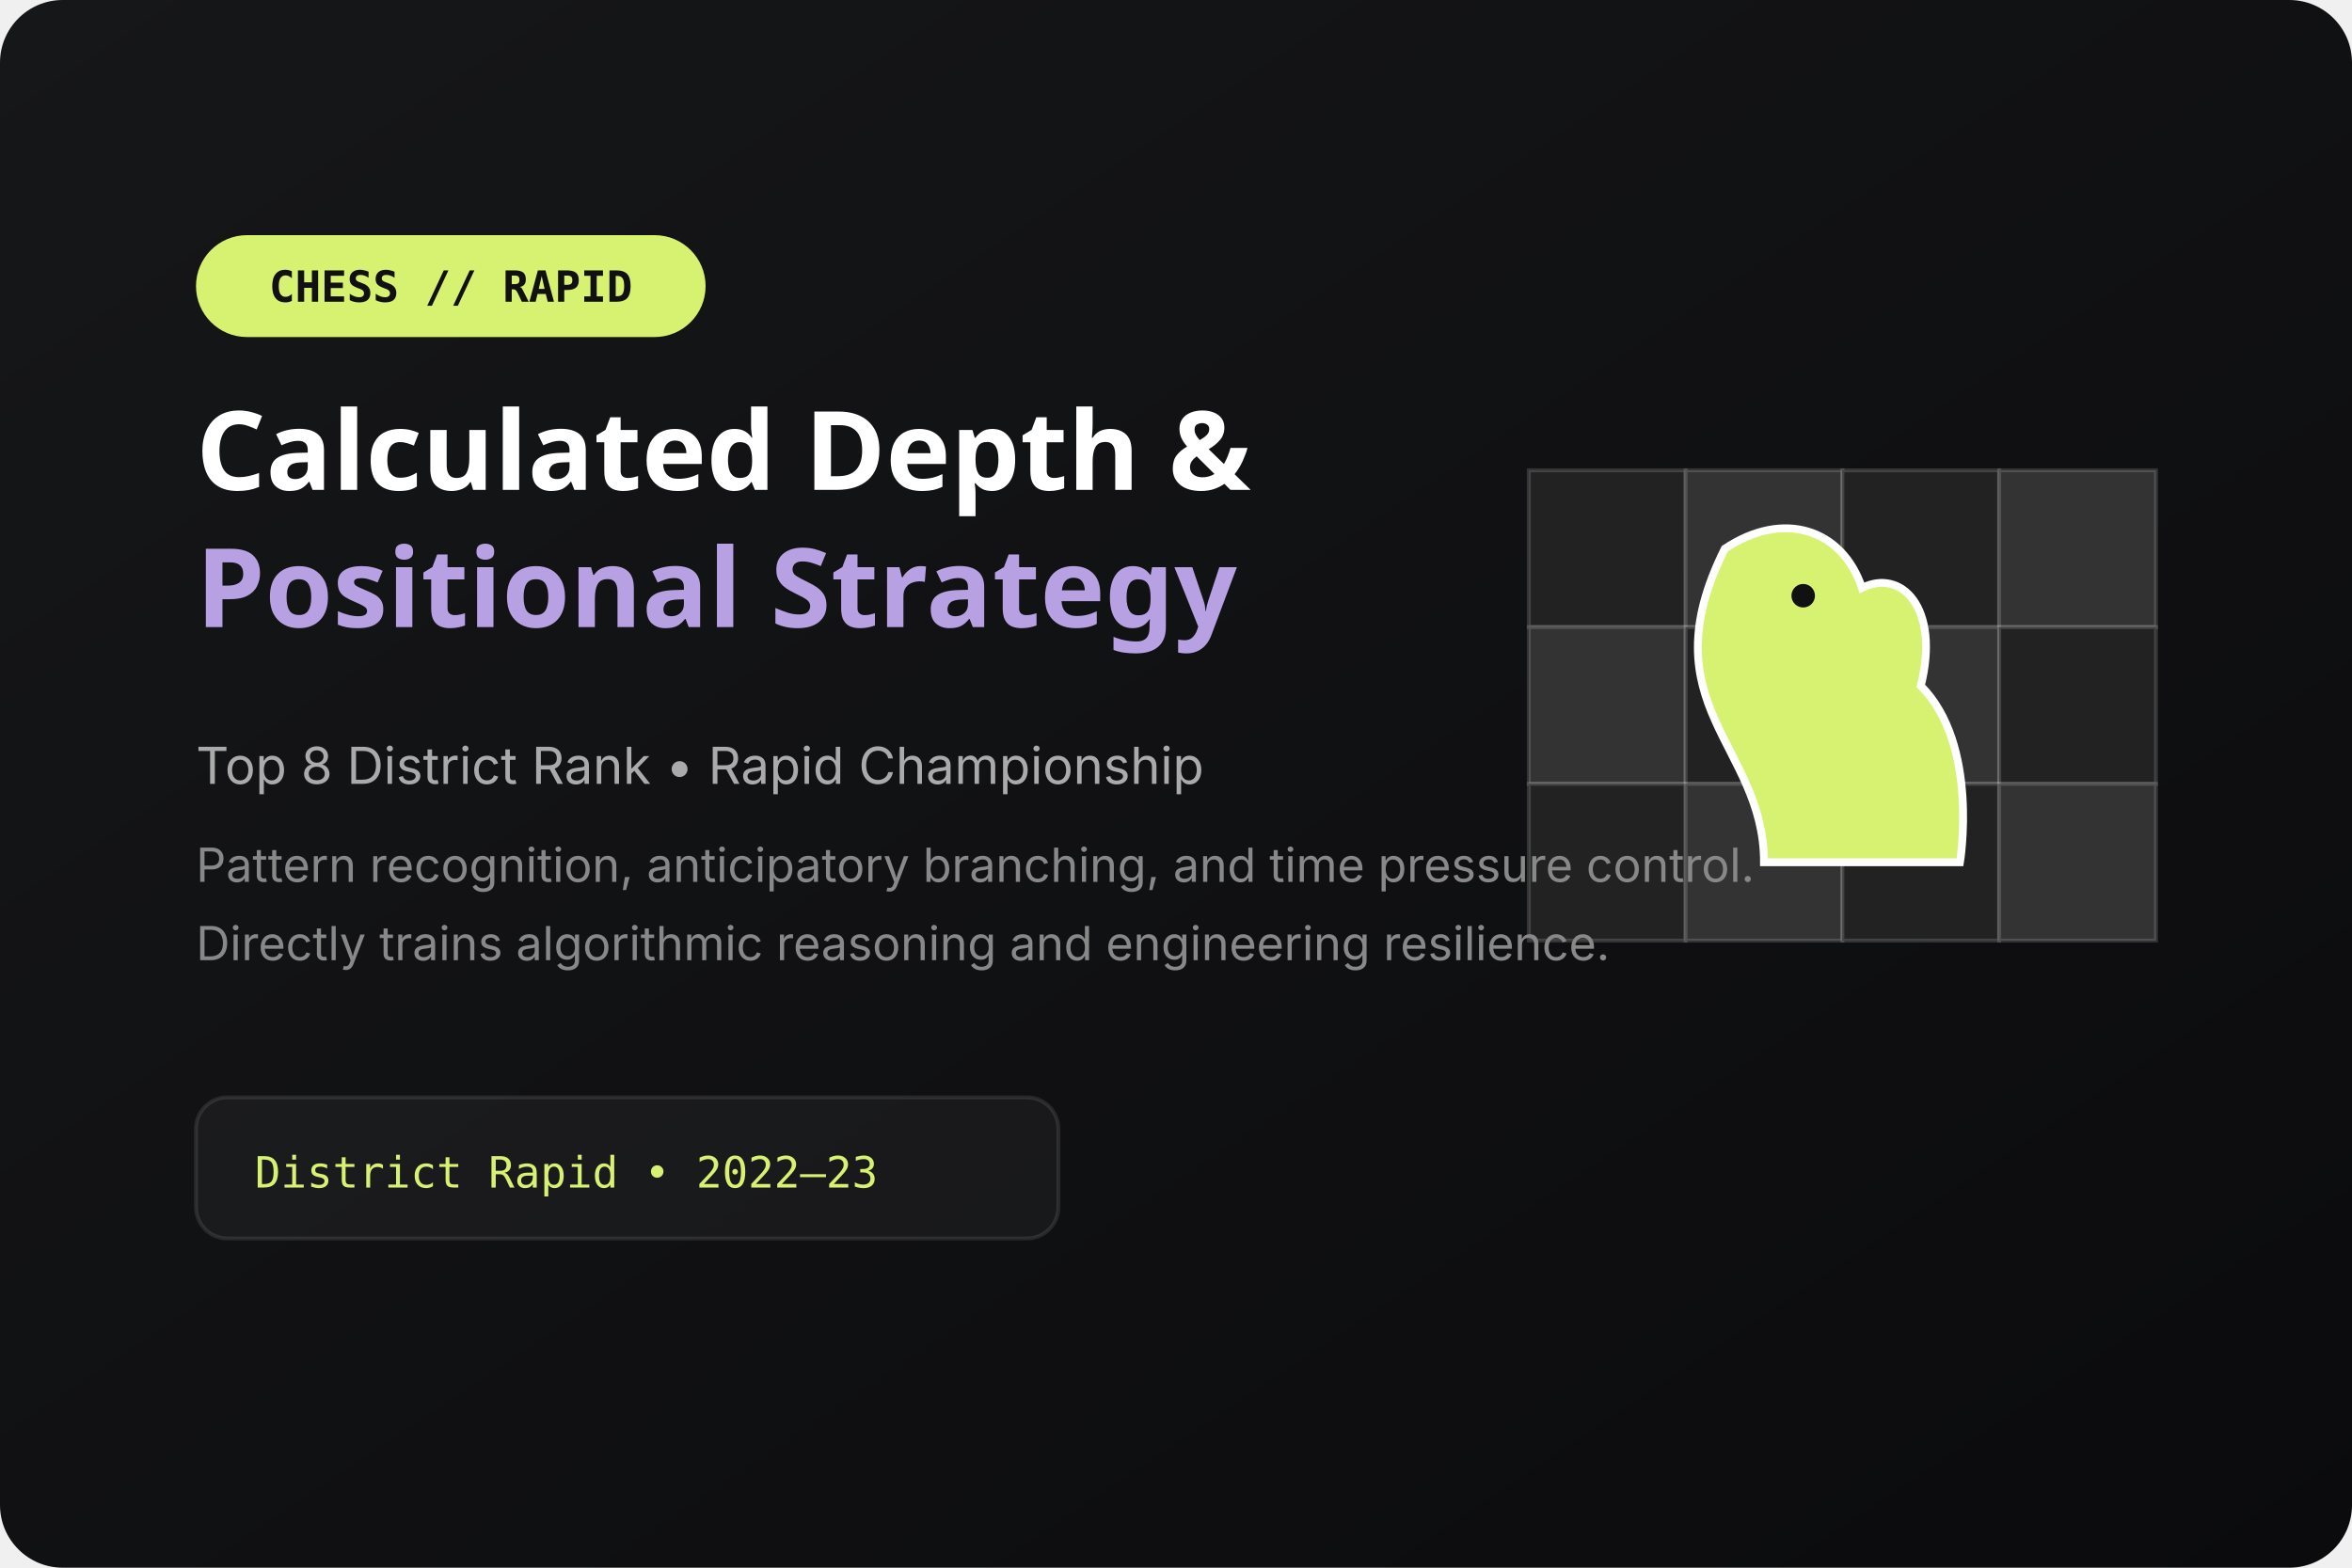
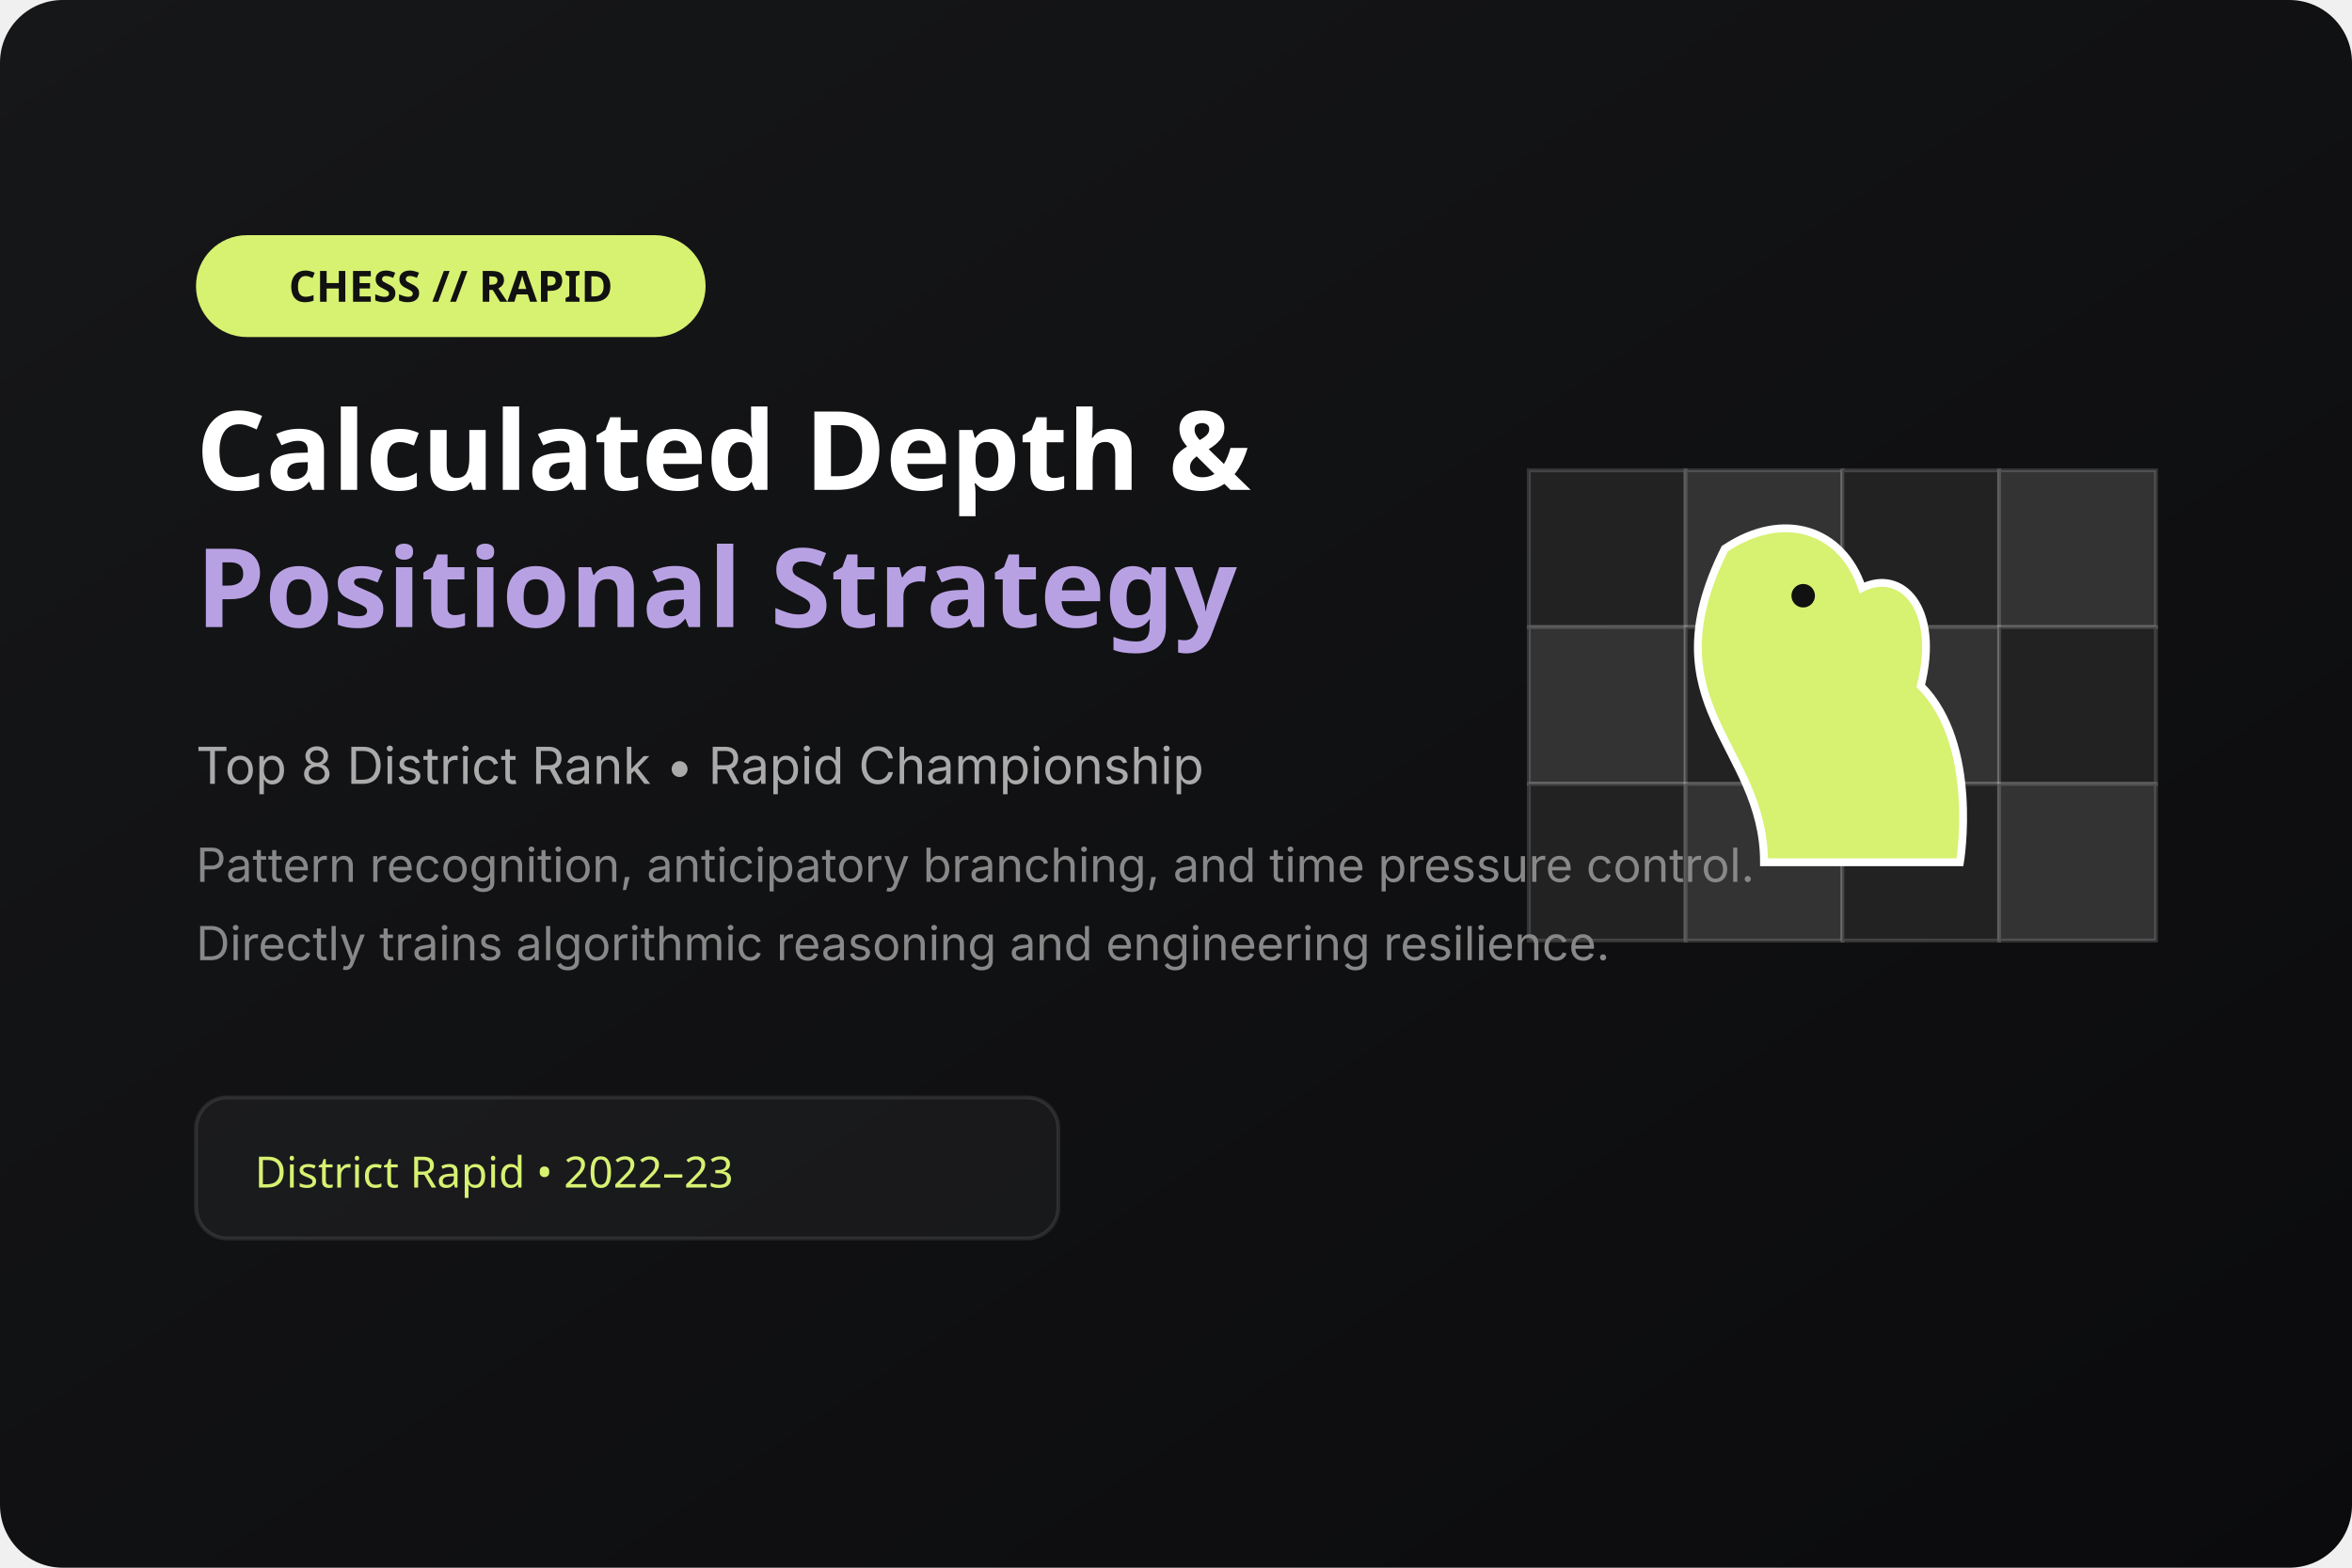
<svg xmlns="http://www.w3.org/2000/svg" viewBox="0 0 600 400" width="100%" height="100%">
  <defs>
    <linearGradient id="chessGrad" x1="0%" y1="0%" x2="100%" y2="100%">
      <stop offset="0%" stop-color="#161719" />
      <stop offset="100%" stop-color="#0b0b0d" />
    </linearGradient>
  </defs>
  <rect width="600" height="400" rx="16" fill="url(#chessGrad)" />
  <g transform="translate(390, 80)">
    <g stroke="rgba(255, 255, 255, 0.15)" stroke-width="1">
      <rect x="0" y="40" width="40" height="40" fill="#222" />
      <rect x="40" y="40" width="40" height="40" fill="#333" />
      <rect x="80" y="40" width="40" height="40" fill="#222" />
      <rect x="120" y="40" width="40" height="40" fill="#333" />
      <rect x="0" y="80" width="40" height="40" fill="#333" />
      <rect x="40" y="80" width="40" height="40" fill="#222" />
      <rect x="80" y="80" width="40" height="40" fill="#333" />
      <rect x="120" y="80" width="40" height="40" fill="#222" />
      <rect x="0" y="120" width="40" height="40" fill="#222" />
      <rect x="40" y="120" width="40" height="40" fill="#333" />
      <rect x="80" y="120" width="40" height="40" fill="#222" />
      <rect x="120" y="120" width="40" height="40" fill="#333" />
    </g>
    <path d="M 60 140 C 60 110, 30 100, 50 60 C 65 50, 80 55, 85 70 C 95 65, 105 75, 100 95 C 115 110, 110 140, 110 140 Z" fill="#D7F171" stroke="#FFFFFF" stroke-width="2" />
    <circle cx="70" cy="72" r="3" fill="#111" />
  </g>
  <g transform="translate(50, 60)">
    <rect x="0" y="0" width="130" height="26" rx="13" fill="#D7F171" />
-     <text x="65" y="17" fill="#111111" font-family="'JetBrains Mono', monospace" font-size="11" font-weight="700" text-anchor="middle">CHESS // RAPID</text>
+     <text x="65" y="17" fill="#111111" font-family="DM Sans, sans-serif" font-size="11" font-weight="700" text-anchor="middle">CHESS // RAPID</text>
    <text x="0" y="65" fill="#FFFFFF" font-family="'Space Grotesk', sans-serif" font-size="28" font-weight="700">Calculated Depth &amp;</text>
    <text x="0" y="100" fill="#B8A1E3" font-family="'Space Grotesk', sans-serif" font-size="28" font-weight="700">Positional Strategy</text>
    <text x="0" y="140" fill="#AAAAAA" font-family="'Inter', sans-serif" font-size="13">Top 8 District Rank • Rapid Championship</text>
    <text x="0" y="165" fill="#888888" font-family="'Inter', sans-serif" font-size="12">Pattern recognition, anticipatory branching, and time pressure control.</text>
    <text x="0" y="185" fill="#888888" font-family="'Inter', sans-serif" font-size="12">Directly trains algorithmic reasoning and engineering resilience.</text>
    <rect x="0" y="220" width="220" height="36" rx="8" fill="rgba(255, 255, 255, 0.04)" stroke="rgba(255, 255, 255, 0.1)" />
-     <text x="15" y="243" fill="#D7F171" font-family="'JetBrains Mono', monospace" font-size="11">District Rapid • 2022–23</text>
+     <text x="15" y="243" fill="#D7F171" font-family="DM Sans, sans-serif" font-size="11">District Rapid • 2022–23</text>
  </g>
</svg>
